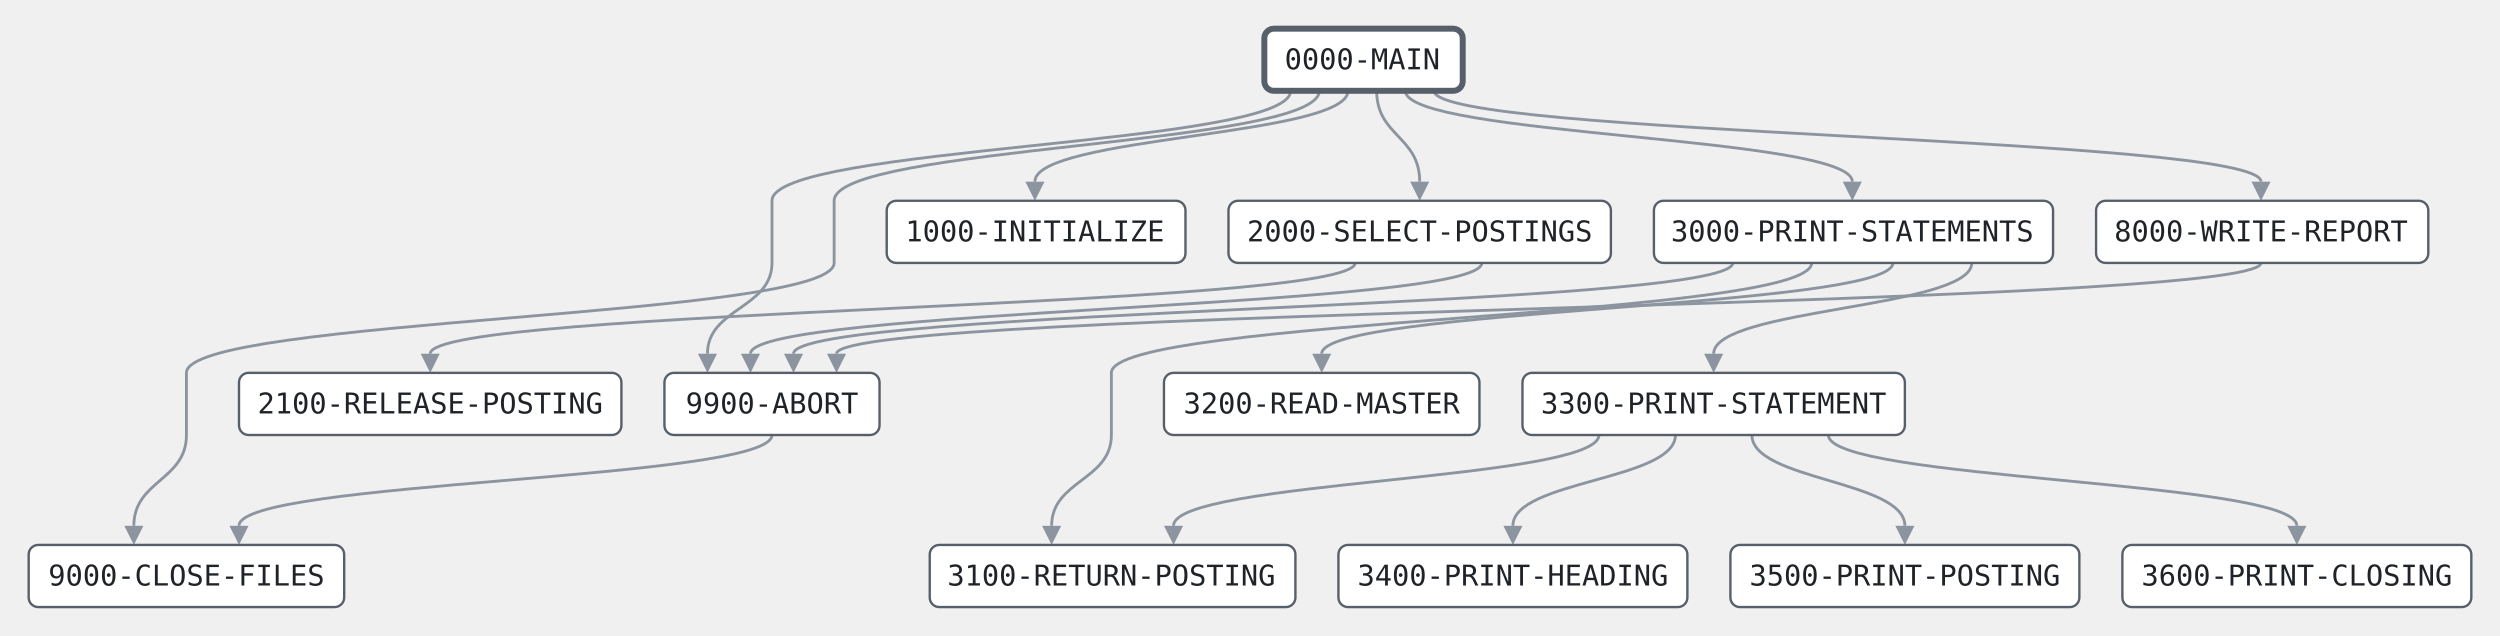
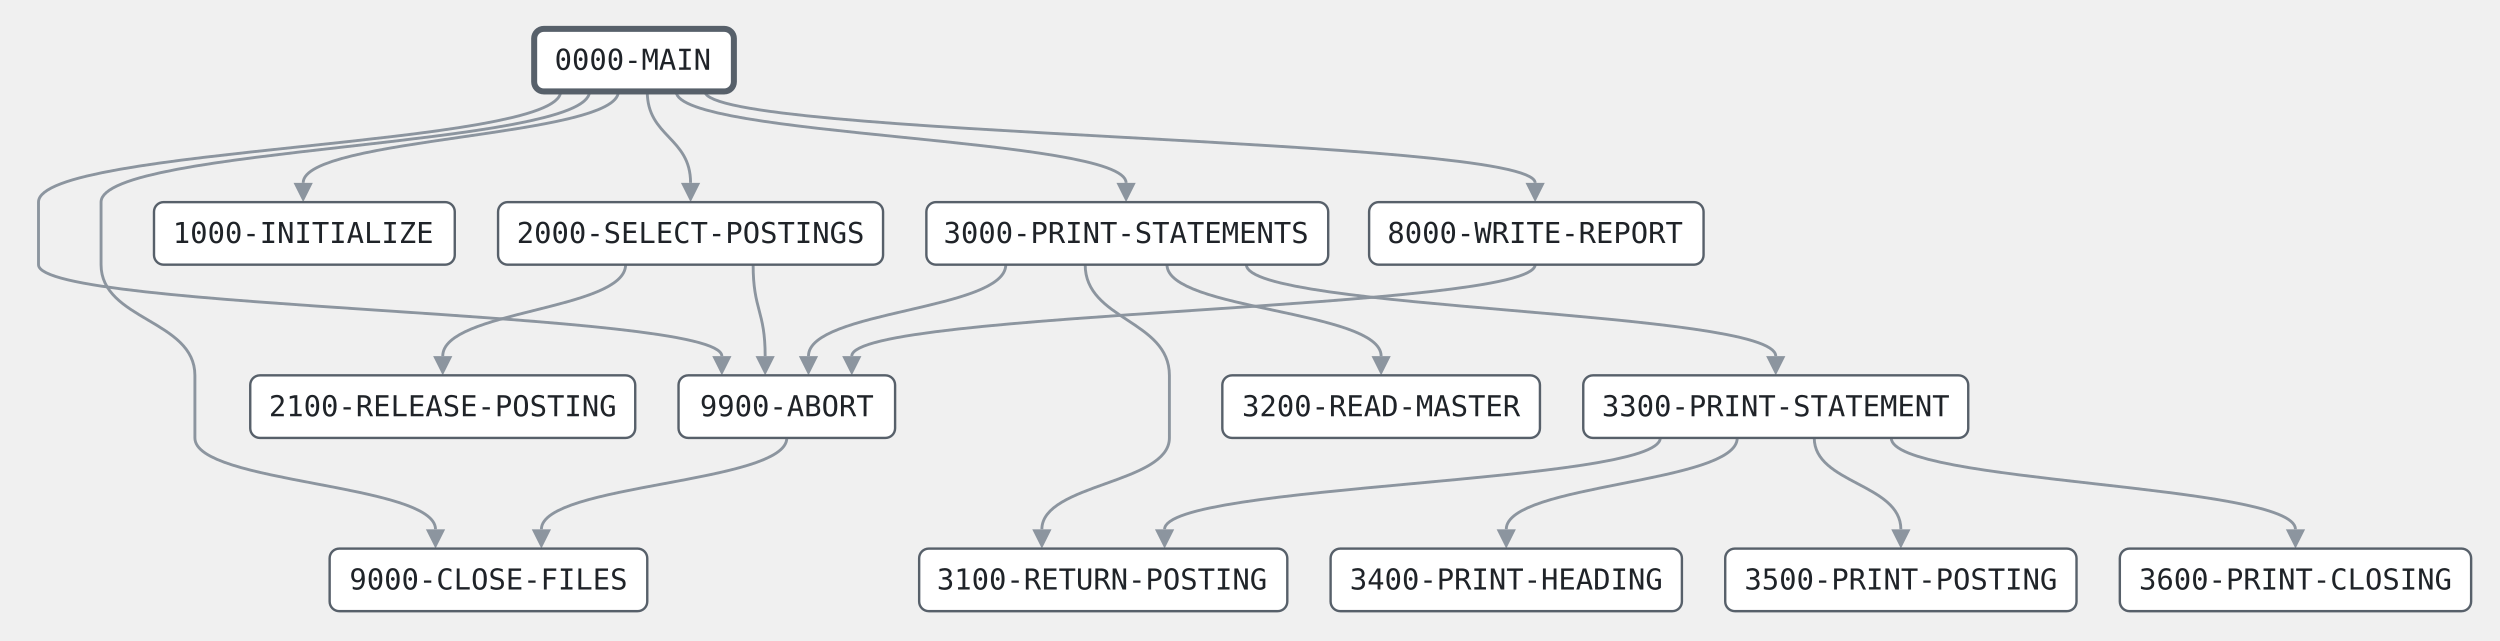
- <svg xmlns="http://www.w3.org/2000/svg" width="1046" height="266" viewBox="0 0 1046 266" font-family="ui-monospace, SFMono-Regular, Menlo, Consolas, monospace" font-size="12">
+ <svg xmlns="http://www.w3.org/2000/svg" width="1039" height="266" viewBox="0 0 1039 266" font-family="ui-monospace, SFMono-Regular, Menlo, Consolas, monospace" font-size="12">
  <style>
.box { fill: #ffffff; stroke: #57606a; stroke-width: 1 }
.box.emphasis { stroke-width: 2.5 }
.label { fill: #1f2328 }
.edge { fill: none; stroke: #8c959f; stroke-width: 1.2 }
.edge.dashed { stroke-dasharray: 4 3 }
.edge.dotted { stroke-dasharray: 1 3 }
.head { fill: #8c959f }
@media (prefers-color-scheme: dark) {
  .box { fill: #161b22; stroke: #8b949e }
  .label { fill: #e6edf3 }
  .edge { stroke: #6e7681 }
  .head { fill: #6e7681 }
}
</style>
  <defs>
    <marker id="arrow" viewBox="0 0 8 8" refX="0" refY="4" markerUnits="userSpaceOnUse" markerWidth="8" markerHeight="8" orient="auto-start-reverse">
      <path class="head" d="M0,0 L8,4 L0,8 z" />
    </marker>
  </defs>
-   <path class="edge" d="M564,38 C564,57 433,57 433,76" marker-end="url(#arrow)" />
-   <path class="edge" d="M576,38 C576,57 594,57 594,76" marker-end="url(#arrow)" />
-   <path class="edge" d="M588,38 C588,57 775,57 775,76" marker-end="url(#arrow)" />
-   <path class="edge" d="M540,38 C540,61 323,61 323,84 L323,110 C323,129 296,129 296,148" marker-end="url(#arrow)" />
-   <path class="edge" d="M600,38 C600,57 946,57 946,76" marker-end="url(#arrow)" />
-   <path class="edge" d="M552,38 C552,61 349,61 349,84 L349,110 C349,133 78,133 78,156 L78,182 C78,201 56,201 56,220" marker-end="url(#arrow)" />
-   <path class="edge" d="M567,110 C567,129 180,129 180,148" marker-end="url(#arrow)" />
-   <path class="edge" d="M620,110 C620,129 314,129 314,148" marker-end="url(#arrow)" />
-   <path class="edge" d="M758,110 C758,133 465,133 465,156 L465,182 C465,201 440,201 440,220" marker-end="url(#arrow)" />
-   <path class="edge" d="M792,110 C792,129 553,129 553,148" marker-end="url(#arrow)" />
-   <path class="edge" d="M725,110 C725,129 332,129 332,148" marker-end="url(#arrow)" />
-   <path class="edge" d="M825,110 C825,129 717,129 717,148" marker-end="url(#arrow)" />
-   <path class="edge" d="M701,182 C701,201 633,201 633,220" marker-end="url(#arrow)" />
-   <path class="edge" d="M733,182 C733,201 797,201 797,220" marker-end="url(#arrow)" />
-   <path class="edge" d="M669,182 C669,201 491,201 491,220" marker-end="url(#arrow)" />
-   <path class="edge" d="M765,182 C765,201 961,201 961,220" marker-end="url(#arrow)" />
-   <path class="edge" d="M946,110 C946,129 350,129 350,148" marker-end="url(#arrow)" />
-   <path class="edge" d="M323,182 C323,201 100,201 100,220" marker-end="url(#arrow)" />
+   <path class="edge" d="M257,38 C257,57 126,57 126,76" marker-end="url(#arrow)" />
+   <path class="edge" d="M269,38 C269,57 287,57 287,76" marker-end="url(#arrow)" />
+   <path class="edge" d="M281,38 C281,57 468,57 468,76" marker-end="url(#arrow)" />
+   <path class="edge" d="M233,38 C233,61 16,61 16,84 L16,110 C16,129 300,129 300,148" marker-end="url(#arrow)" />
+   <path class="edge" d="M293,38 C293,57 638,57 638,76" marker-end="url(#arrow)" />
+   <path class="edge" d="M245,38 C245,61 42,61 42,84 L42,110 C42,133 81,133 81,156 L81,182 C81,201 181,201 181,220" marker-end="url(#arrow)" />
+   <path class="edge" d="M260,110 C260,129 184,129 184,148" marker-end="url(#arrow)" />
+   <path class="edge" d="M313,110 C313,129 318,129 318,148" marker-end="url(#arrow)" />
+   <path class="edge" d="M451,110 C451,133 486,133 486,156 L486,182 C486,201 433,201 433,220" marker-end="url(#arrow)" />
+   <path class="edge" d="M485,110 C485,129 574,129 574,148" marker-end="url(#arrow)" />
+   <path class="edge" d="M418,110 C418,129 336,129 336,148" marker-end="url(#arrow)" />
+   <path class="edge" d="M518,110 C518,129 738,129 738,148" marker-end="url(#arrow)" />
+   <path class="edge" d="M722,182 C722,201 626,201 626,220" marker-end="url(#arrow)" />
+   <path class="edge" d="M754,182 C754,201 790,201 790,220" marker-end="url(#arrow)" />
+   <path class="edge" d="M690,182 C690,201 484,201 484,220" marker-end="url(#arrow)" />
+   <path class="edge" d="M786,182 C786,201 954,201 954,220" marker-end="url(#arrow)" />
+   <path class="edge" d="M638,110 C638,129 354,129 354,148" marker-end="url(#arrow)" />
+   <path class="edge" d="M327,182 C327,201 225,201 225,220" marker-end="url(#arrow)" />
  <a href="../../../pangaea/programs/STMTPRT.cbl#L208">
-     <rect class="box emphasis" x="529" y="12" width="83" height="26" rx="4" />
-     <text class="label" x="570" y="29" text-anchor="middle">0000-MAIN</text>
+     <rect class="box emphasis" x="222" y="12" width="83" height="26" rx="4" />
+     <text class="label" x="263" y="29" text-anchor="middle">0000-MAIN</text>
  </a>
  <a href="../../../pangaea/programs/STMTPRT.cbl#L226">
-     <rect class="box" x="371" y="84" width="125" height="26" rx="4" />
-     <text class="label" x="433" y="101" text-anchor="middle">1000-INITIALIZE</text>
+     <rect class="box" x="64" y="84" width="125" height="26" rx="4" />
+     <text class="label" x="126" y="101" text-anchor="middle">1000-INITIALIZE</text>
  </a>
  <a href="../../../pangaea/programs/STMTPRT.cbl#L249">
-     <rect class="box" x="514" y="84" width="160" height="26" rx="4" />
-     <text class="label" x="594" y="101" text-anchor="middle">2000-SELECT-POSTINGS</text>
+     <rect class="box" x="207" y="84" width="160" height="26" rx="4" />
+     <text class="label" x="287" y="101" text-anchor="middle">2000-SELECT-POSTINGS</text>
  </a>
  <a href="../../../pangaea/programs/STMTPRT.cbl#L268">
-     <rect class="box" x="100" y="156" width="160" height="26" rx="4" />
-     <text class="label" x="180" y="173" text-anchor="middle">2100-RELEASE-POSTING</text>
+     <rect class="box" x="104" y="156" width="160" height="26" rx="4" />
+     <text class="label" x="184" y="173" text-anchor="middle">2100-RELEASE-POSTING</text>
  </a>
  <a href="../../../pangaea/programs/STMTPRT.cbl#L282">
-     <rect class="box" x="692" y="84" width="167" height="26" rx="4" />
-     <text class="label" x="775" y="101" text-anchor="middle">3000-PRINT-STATEMENTS</text>
+     <rect class="box" x="385" y="84" width="167" height="26" rx="4" />
+     <text class="label" x="468" y="101" text-anchor="middle">3000-PRINT-STATEMENTS</text>
  </a>
  <a href="../../../pangaea/programs/STMTPRT.cbl#L299">
-     <rect class="box" x="389" y="228" width="153" height="26" rx="4" />
-     <text class="label" x="465" y="245" text-anchor="middle">3100-RETURN-POSTING</text>
+     <rect class="box" x="382" y="228" width="153" height="26" rx="4" />
+     <text class="label" x="458" y="245" text-anchor="middle">3100-RETURN-POSTING</text>
  </a>
  <a href="../../../pangaea/programs/STMTPRT.cbl#L309">
-     <rect class="box" x="487" y="156" width="132" height="26" rx="4" />
-     <text class="label" x="553" y="173" text-anchor="middle">3200-READ-MASTER</text>
+     <rect class="box" x="508" y="156" width="132" height="26" rx="4" />
+     <text class="label" x="574" y="173" text-anchor="middle">3200-READ-MASTER</text>
  </a>
  <a href="../../../pangaea/programs/STMTPRT.cbl#L319">
-     <rect class="box" x="637" y="156" width="160" height="26" rx="4" />
-     <text class="label" x="717" y="173" text-anchor="middle">3300-PRINT-STATEMENT</text>
+     <rect class="box" x="658" y="156" width="160" height="26" rx="4" />
+     <text class="label" x="738" y="173" text-anchor="middle">3300-PRINT-STATEMENT</text>
  </a>
  <a href="../../../pangaea/programs/STMTPRT.cbl#L339">
-     <rect class="box" x="560" y="228" width="146" height="26" rx="4" />
-     <text class="label" x="633" y="245" text-anchor="middle">3400-PRINT-HEADING</text>
+     <rect class="box" x="553" y="228" width="146" height="26" rx="4" />
+     <text class="label" x="626" y="245" text-anchor="middle">3400-PRINT-HEADING</text>
  </a>
  <a href="../../../pangaea/programs/STMTPRT.cbl#L368">
-     <rect class="box" x="724" y="228" width="146" height="26" rx="4" />
-     <text class="label" x="797" y="245" text-anchor="middle">3500-PRINT-POSTING</text>
+     <rect class="box" x="717" y="228" width="146" height="26" rx="4" />
+     <text class="label" x="790" y="245" text-anchor="middle">3500-PRINT-POSTING</text>
  </a>
  <a href="../../../pangaea/programs/STMTPRT.cbl#L393">
-     <rect class="box" x="888" y="228" width="146" height="26" rx="4" />
-     <text class="label" x="961" y="245" text-anchor="middle">3600-PRINT-CLOSING</text>
+     <rect class="box" x="881" y="228" width="146" height="26" rx="4" />
+     <text class="label" x="954" y="245" text-anchor="middle">3600-PRINT-CLOSING</text>
  </a>
  <a href="../../../pangaea/programs/STMTPRT.cbl#L407">
-     <rect class="box" x="877" y="84" width="139" height="26" rx="4" />
-     <text class="label" x="946" y="101" text-anchor="middle">8000-WRITE-REPORT</text>
+     <rect class="box" x="569" y="84" width="139" height="26" rx="4" />
+     <text class="label" x="638" y="101" text-anchor="middle">8000-WRITE-REPORT</text>
  </a>
  <a href="../../../pangaea/programs/STMTPRT.cbl#L446">
-     <rect class="box" x="12" y="228" width="132" height="26" rx="4" />
-     <text class="label" x="78" y="245" text-anchor="middle">9000-CLOSE-FILES</text>
+     <rect class="box" x="137" y="228" width="132" height="26" rx="4" />
+     <text class="label" x="203" y="245" text-anchor="middle">9000-CLOSE-FILES</text>
  </a>
  <a href="../../../pangaea/programs/STMTPRT.cbl#L450">
-     <rect class="box" x="278" y="156" width="90" height="26" rx="4" />
-     <text class="label" x="323" y="173" text-anchor="middle">9900-ABORT</text>
+     <rect class="box" x="282" y="156" width="90" height="26" rx="4" />
+     <text class="label" x="327" y="173" text-anchor="middle">9900-ABORT</text>
  </a>
</svg>
